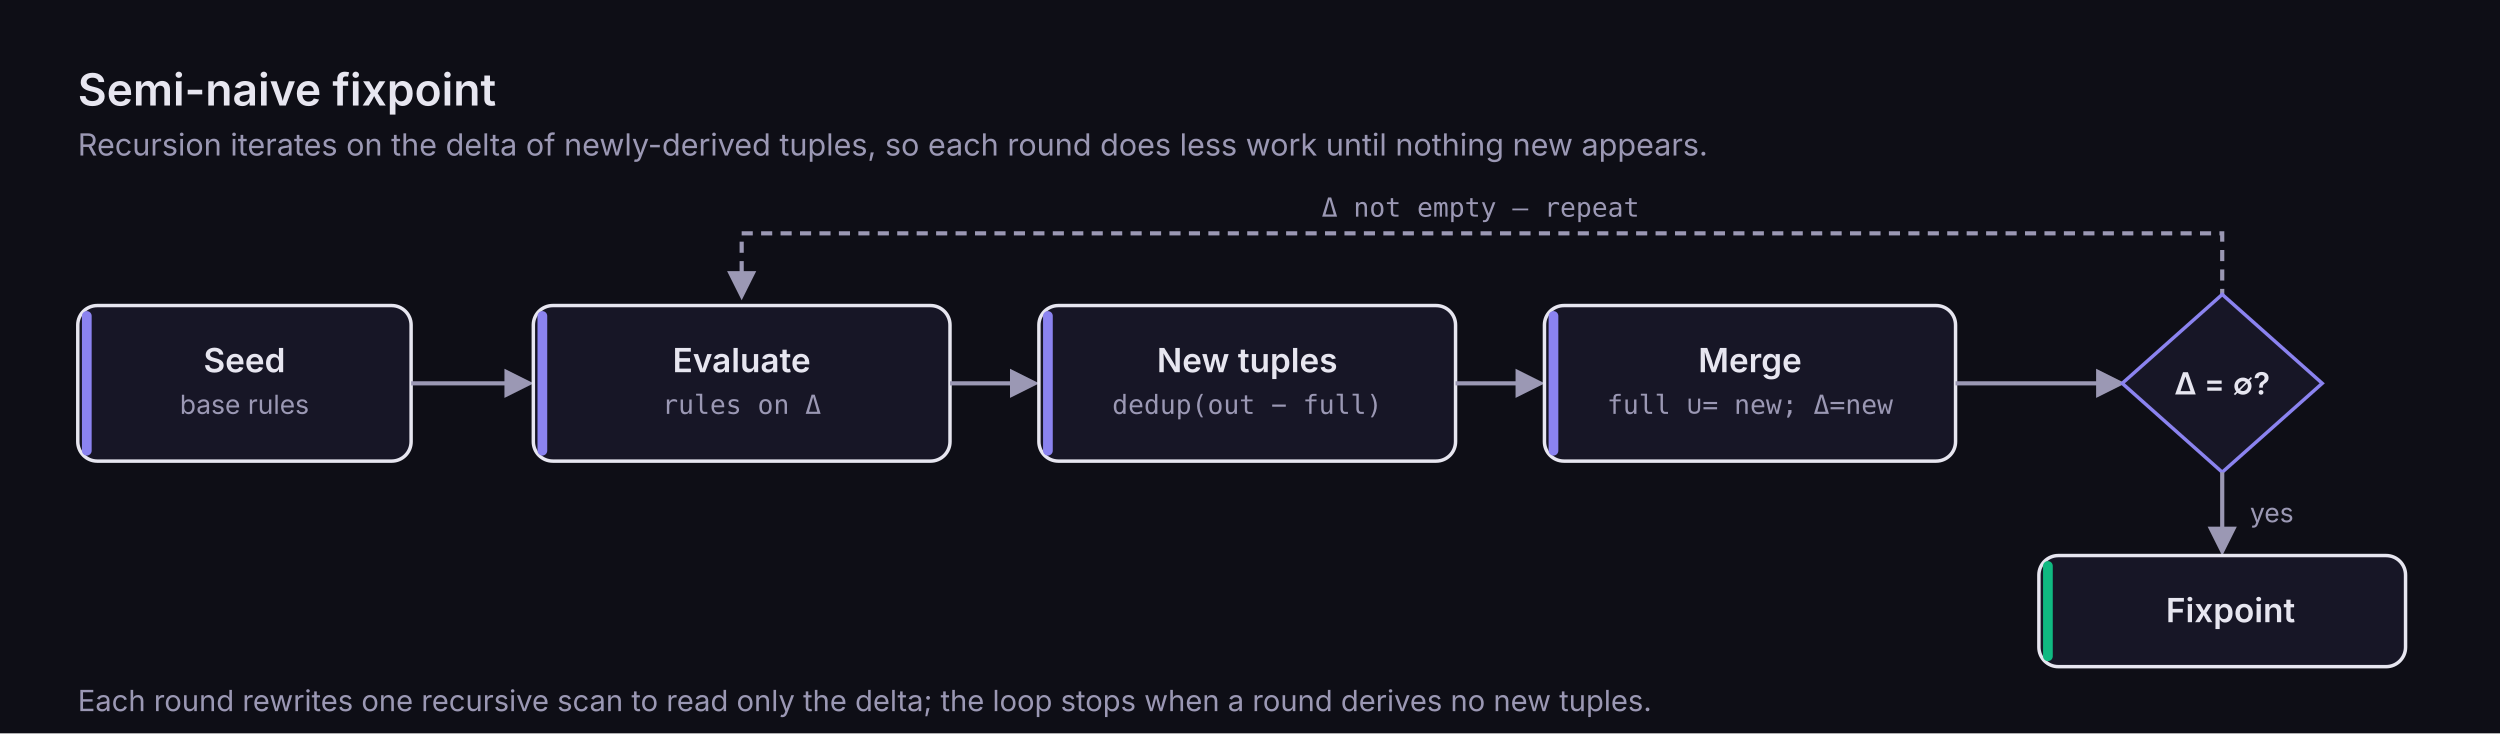
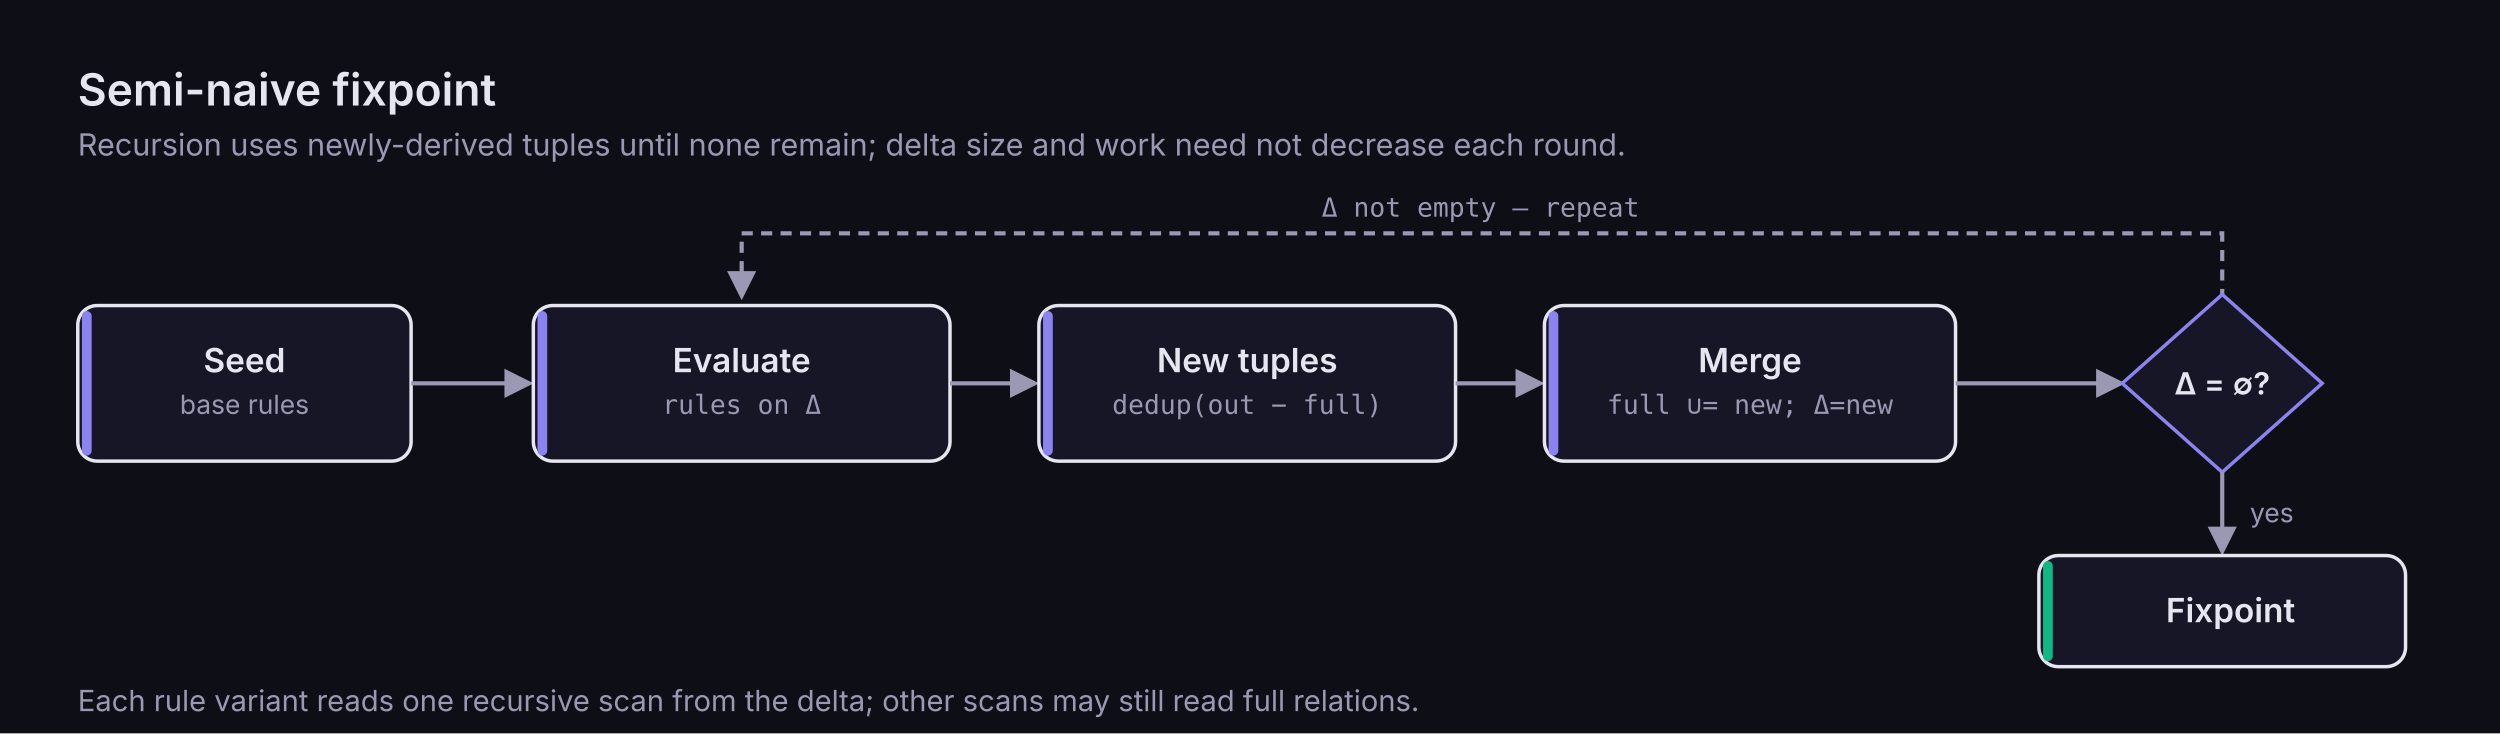
<svg xmlns="http://www.w3.org/2000/svg" viewBox="0 0 900 264" font-family="Inter, system-ui, sans-serif">
  <rect width="900" height="264" fill="#0E0E16" />
  <defs>
    <marker id="afd" viewBox="0 0 10 10" refX="8" refY="5" markerWidth="7" markerHeight="7" orient="auto-start-reverse">
      <path d="M0,0 L10,5 L0,10 z" fill="#9B98B4" />
    </marker>
  </defs>
  <text x="28" y="38" font-size="16" font-weight="600" fill="#E7E6F0">Semi-naive fixpoint</text>
-   <text x="28" y="56" font-size="11" fill="#9B98B4">Recursion iterates on the delta of newly-derived tuples, so each round does less work until nothing new appears.</text>
+   <text x="28" y="56" font-size="11" fill="#9B98B4">Recursion uses newly-derived tuples until none remain; delta size and work need not decrease each round.</text>
  <path d="M800,108 V84 H267 V106" stroke="#9B98B4" stroke-width="1.5" fill="none" stroke-dasharray="4 3" marker-end="url(#afd)" />
  <text x="533" y="78" text-anchor="middle" font-size="9.5" fill="#9B98B4" font-family="'JetBrains Mono','SF Mono',ui-monospace,Menlo,monospace">Δ not empty — repeat</text>
  <g>
    <rect x="28" y="110" width="120" height="56" rx="7" fill="#171626" stroke="#E7E6F0" stroke-width="1.25" />
    <rect x="29.5" y="112" width="3.5" height="52" rx="1.75" fill="#8B83F0" />
    <text x="88" y="134" text-anchor="middle" font-size="12" font-weight="600" fill="#E7E6F0">Seed</text>
    <text x="88" y="149" text-anchor="middle" font-size="9.5" fill="#9B98B4">base rules</text>
    <path d="M148,138 H190" stroke="#9B98B4" stroke-width="1.5" fill="none" marker-end="url(#afd)" />
    <rect x="192" y="110" width="150" height="56" rx="7" fill="#171626" stroke="#E7E6F0" stroke-width="1.25" />
    <rect x="193.5" y="112" width="3.5" height="52" rx="1.75" fill="#8B83F0" />
    <text x="267" y="134" text-anchor="middle" font-size="12" font-weight="600" fill="#E7E6F0">Evaluate</text>
    <text x="267" y="149" text-anchor="middle" font-size="9.5" fill="#9B98B4" font-family="'JetBrains Mono','SF Mono',ui-monospace,Menlo,monospace">rules on Δ</text>
    <path d="M342,138 H372" stroke="#9B98B4" stroke-width="1.5" fill="none" marker-end="url(#afd)" />
    <rect x="374" y="110" width="150" height="56" rx="7" fill="#171626" stroke="#E7E6F0" stroke-width="1.25" />
    <rect x="375.5" y="112" width="3.5" height="52" rx="1.75" fill="#8B83F0" />
    <text x="449" y="134" text-anchor="middle" font-size="12" font-weight="600" fill="#E7E6F0">New tuples</text>
    <text x="449" y="149" text-anchor="middle" font-size="9.5" fill="#9B98B4" font-family="'JetBrains Mono','SF Mono',ui-monospace,Menlo,monospace">dedup(out − full)</text>
    <path d="M524,138 H554" stroke="#9B98B4" stroke-width="1.5" fill="none" marker-end="url(#afd)" />
    <rect x="556" y="110" width="148" height="56" rx="7" fill="#171626" stroke="#E7E6F0" stroke-width="1.25" />
    <rect x="557.5" y="112" width="3.5" height="52" rx="1.75" fill="#8B83F0" />
    <text x="630" y="134" text-anchor="middle" font-size="12" font-weight="600" fill="#E7E6F0">Merge</text>
    <text x="630" y="149" text-anchor="middle" font-size="9.5" fill="#9B98B4" font-family="'JetBrains Mono','SF Mono',ui-monospace,Menlo,monospace">full ∪= new; Δ=new</text>
    <path d="M704,138 H763" stroke="#9B98B4" stroke-width="1.5" fill="none" marker-end="url(#afd)" />
  </g>
  <polygon points="800,106 836,138 800,170 764,138" fill="#171626" stroke="#8B83F0" stroke-width="1.25" />
  <text x="800" y="142" text-anchor="middle" font-size="11" font-weight="600" fill="#E7E6F0">Δ = ∅?</text>
  <path d="M800,170 V198" stroke="#9B98B4" stroke-width="1.5" fill="none" marker-end="url(#afd)" />
  <text x="810" y="188" font-size="9.5" fill="#9B98B4">yes</text>
  <rect x="734" y="200" width="132" height="40" rx="7" fill="#171626" stroke="#E7E6F0" stroke-width="1.25" />
  <rect x="735.5" y="202" width="3.5" height="36" rx="1.75" fill="#10B981" />
  <text x="803" y="224" text-anchor="middle" font-size="12" font-weight="600" fill="#E7E6F0">Fixpoint</text>
-   <text x="28" y="256" font-size="10.5" fill="#9B98B4">Each round rewrites one recursive scan to read only the delta; the loop stops when a round derives no new tuples.</text>
+   <text x="28" y="256" font-size="10.5" fill="#9B98B4">Each rule variant reads one recursive scan from the delta; other scans may still read full relations.</text>
</svg>
